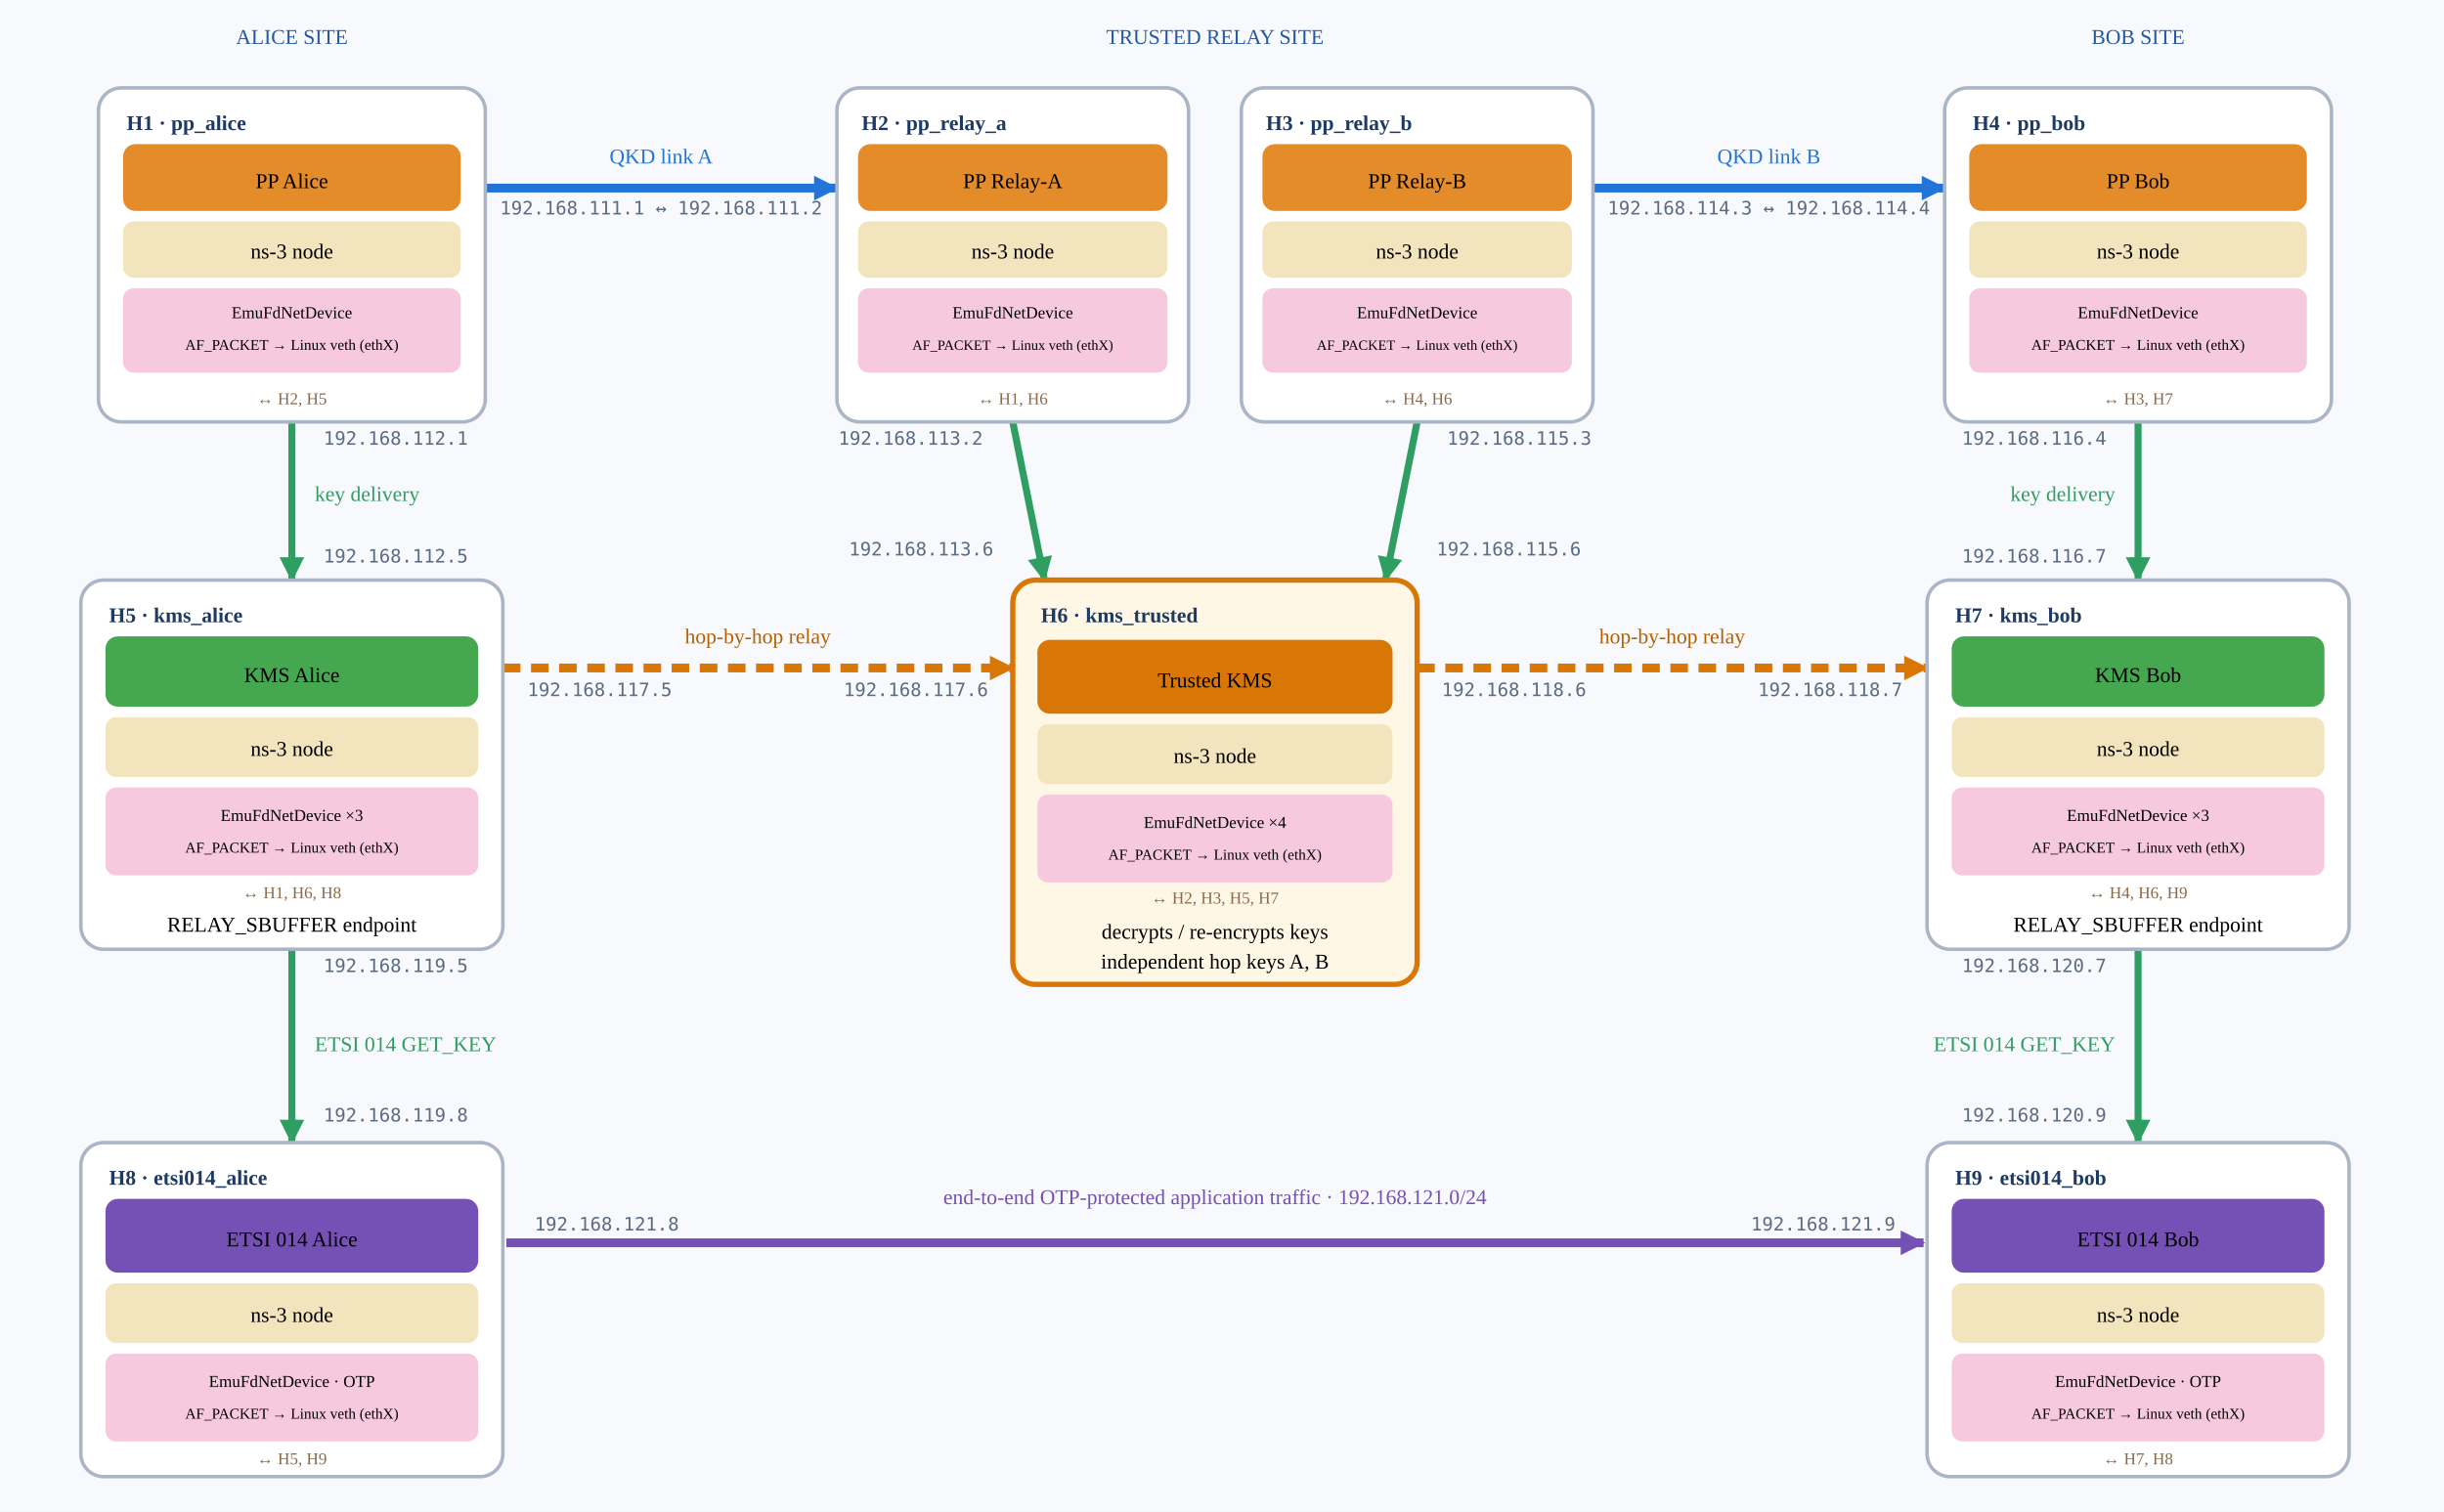
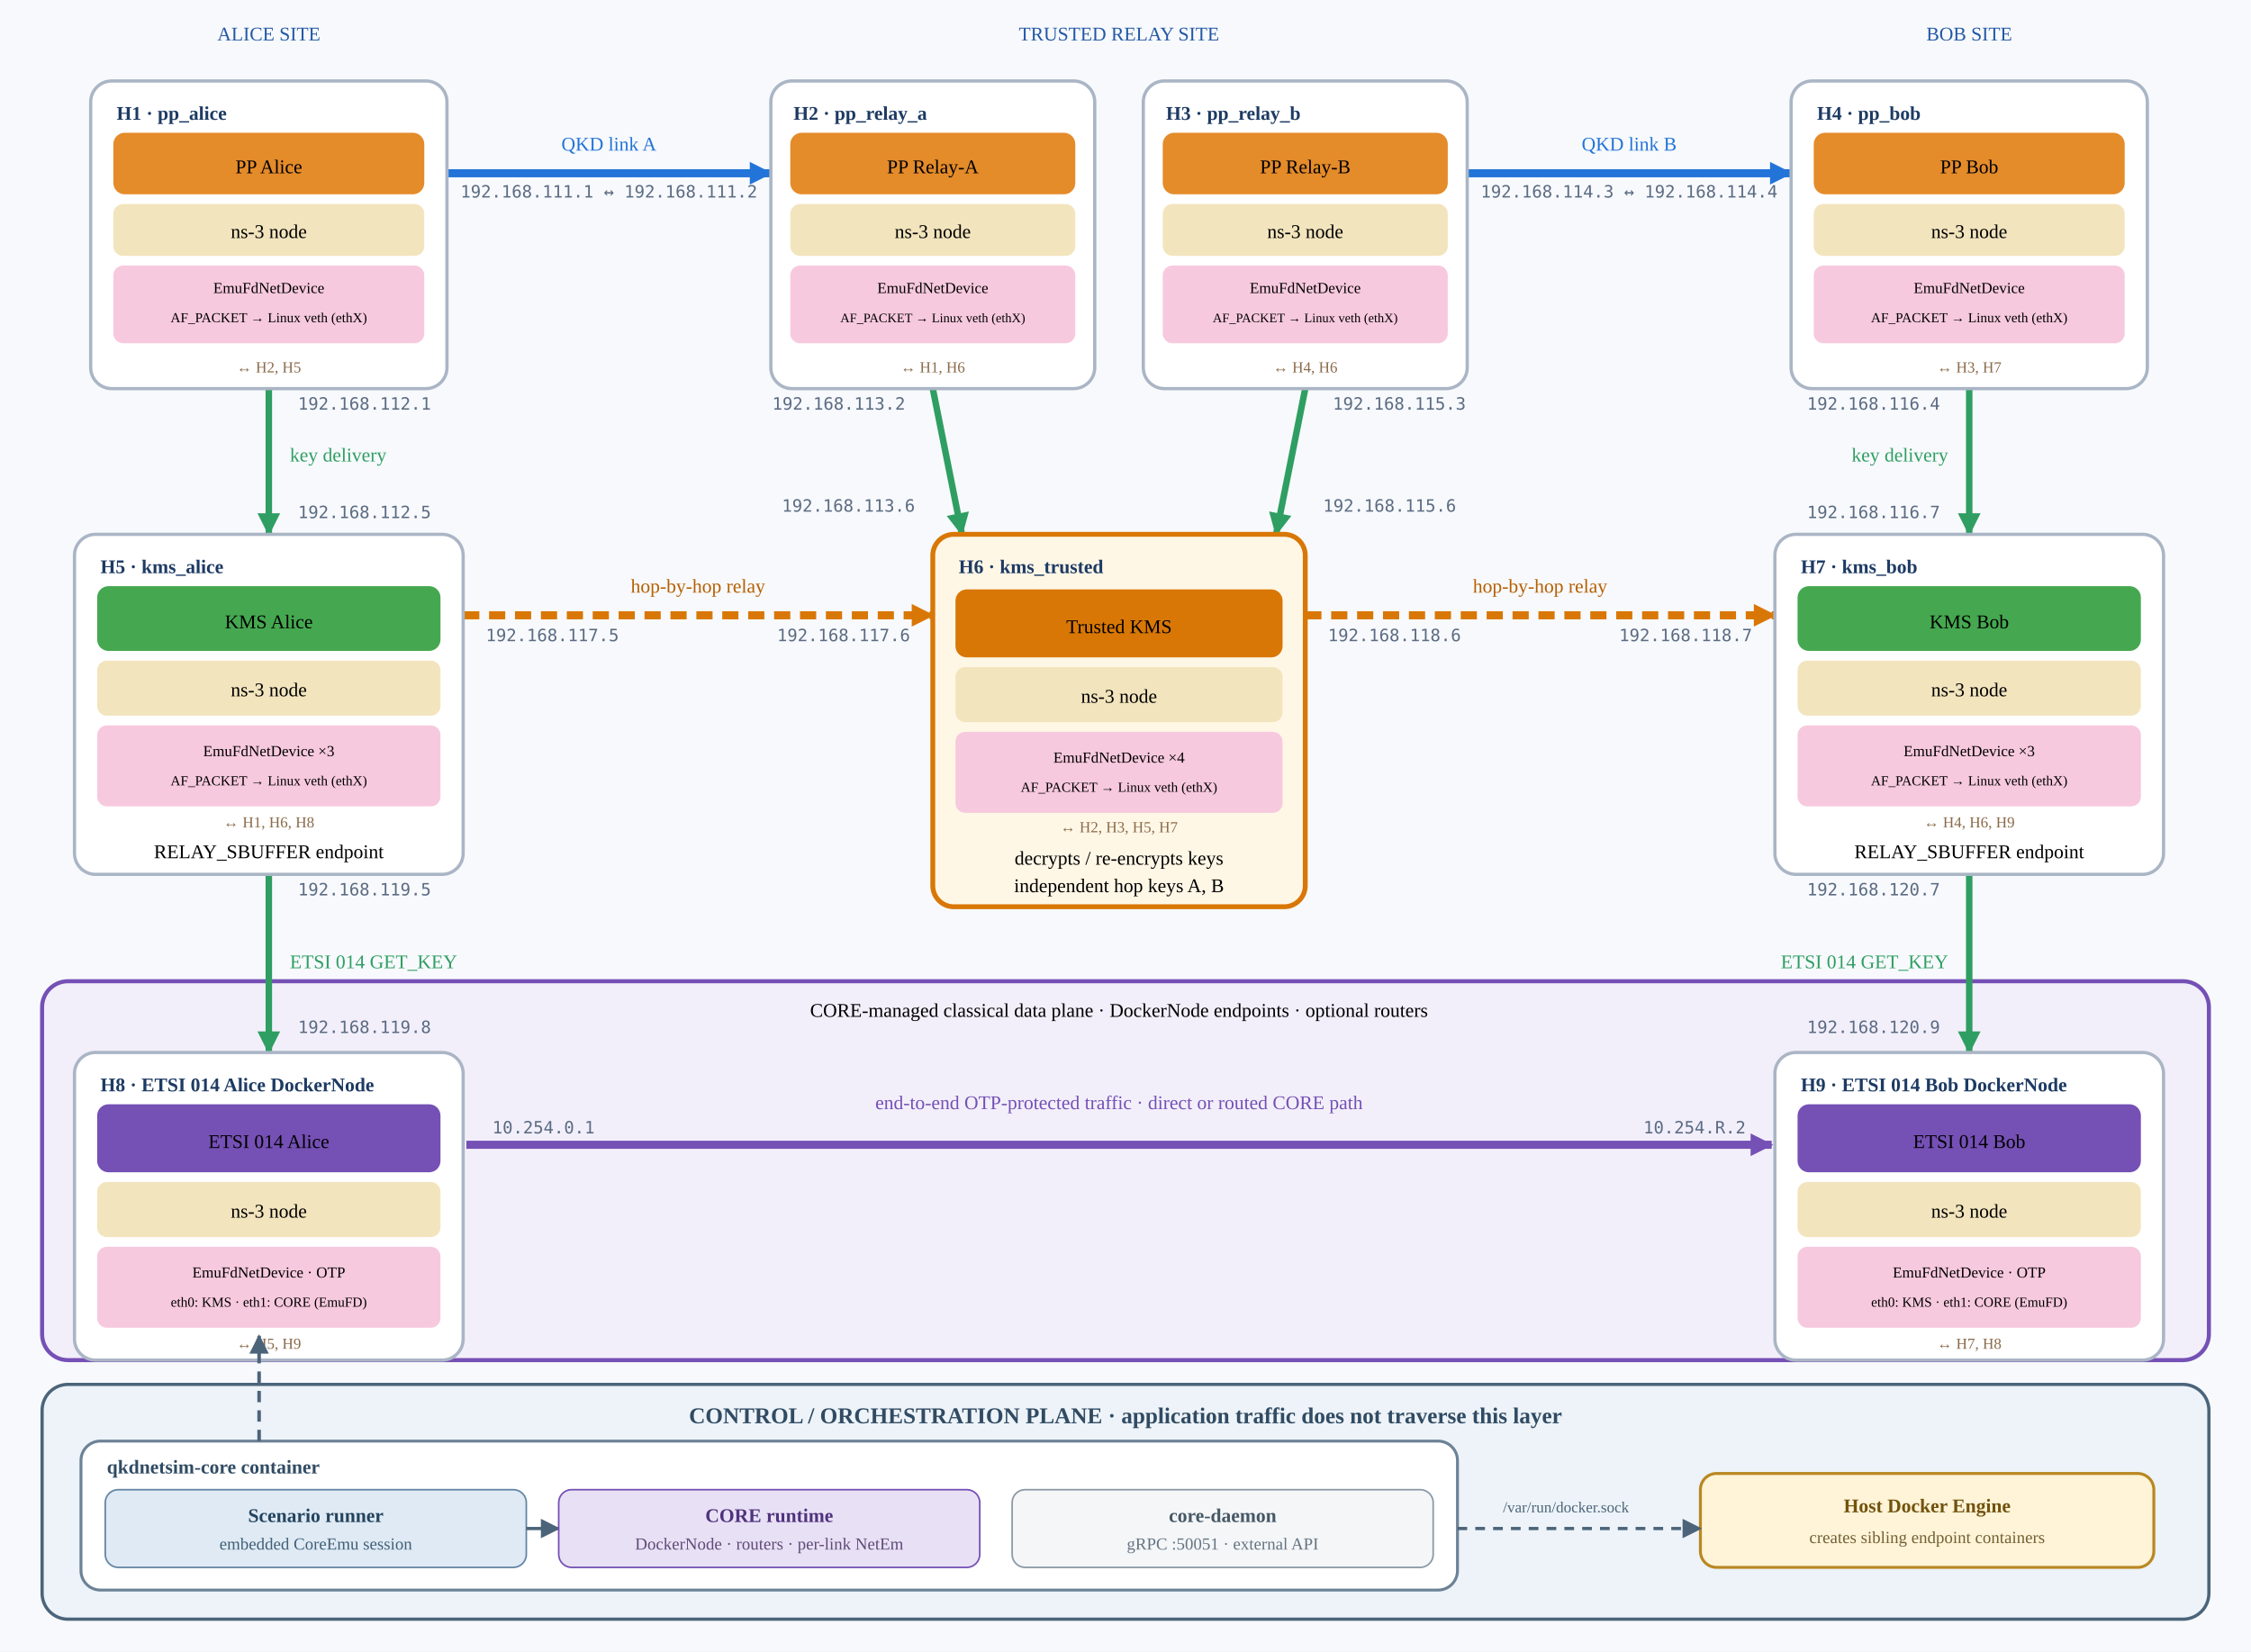
- <svg xmlns="http://www.w3.org/2000/svg" width="1390" height="860" viewBox="0 0 1390 860" role="img" aria-labelledby="title desc">
+ <svg xmlns="http://www.w3.org/2000/svg" width="1390" height="1020" viewBox="0 0 1390 1020" role="img" aria-labelledby="title desc">
  <defs>
    <marker id="ab" markerUnits="userSpaceOnUse" markerWidth="14" markerHeight="14" refX="13" refY="7" orient="auto">
      <path d="M0 0L14 7L0 14Z" fill="#2374d8" />
    </marker>
    <marker id="ag" markerUnits="userSpaceOnUse" markerWidth="14" markerHeight="14" refX="13" refY="7" orient="auto">
      <path d="M0 0L14 7L0 14Z" fill="#2f9e62" />
    </marker>
    <marker id="ao" markerUnits="userSpaceOnUse" markerWidth="14" markerHeight="14" refX="13" refY="7" orient="auto">
      <path d="M0 0L14 7L0 14Z" fill="#d97706" />
    </marker>
    <marker id="ap" markerUnits="userSpaceOnUse" markerWidth="14" markerHeight="14" refX="13" refY="7" orient="auto">
      <path d="M0 0L14 7L0 14Z" fill="#7550b5" />
    </marker>
+     <marker id="ac" markerUnits="userSpaceOnUse" markerWidth="12" markerHeight="12" refX="11" refY="6" orient="auto">
+       <path d="M0 0L12 6L0 12Z" fill="#4b647a" />
+     </marker>
  </defs>
-   <rect width="1390" height="860" fill="#f7f9fc" />
+   <rect width="1390" height="1020" fill="#f7f9fc" />
  <text x="166" y="25" text-anchor="middle" class="site" fill="#2358a5">ALICE SITE</text>
  <text x="691" y="25" text-anchor="middle" class="site" fill="#2358a5">TRUSTED RELAY SITE</text>
  <text x="1216" y="25" text-anchor="middle" class="site" fill="#2358a5">BOB SITE</text>
+   <rect x="26" y="606" width="1338" height="234" rx="16" fill="#f2effa" stroke="#7550b5" stroke-width="2.5" />
+   <text x="691" y="628" text-anchor="middle" class="group">CORE-managed classical data plane · DockerNode endpoints · optional routers</text>
  <path d="M276 107H476" fill="none" stroke="#2374d8" stroke-width="5" marker-end="url(#ab)" />
  <text x="376" y="93" text-anchor="middle" class="edge" fill="#2374d8">QKD link A</text>
  <path d="M906 107H1106" fill="none" stroke="#2374d8" stroke-width="5" marker-end="url(#ab)" />
  <text x="1006" y="93" text-anchor="middle" class="edge" fill="#2374d8">QKD link B</text>
  <text x="376" y="122" text-anchor="middle" font-size="10.5" fill="#5b6b82" font-family="Consolas, monospace">192.168.111.1 ↔ 192.168.111.2</text>
  <text x="1006" y="122" text-anchor="middle" font-size="10.5" fill="#5b6b82" font-family="Consolas, monospace">192.168.114.3 ↔ 192.168.114.4</text>
  <path d="M166 240V330" fill="none" stroke="#2f9e62" stroke-width="4" marker-end="url(#ag)" />
  <path d="M576 240L594 330" fill="none" stroke="#2f9e62" stroke-width="4" marker-end="url(#ag)" />
  <path d="M806 240L788 330" fill="none" stroke="#2f9e62" stroke-width="4" marker-end="url(#ag)" />
  <path d="M1216 240V330" fill="none" stroke="#2f9e62" stroke-width="4" marker-end="url(#ag)" />
  <text x="179" y="285" class="edge" fill="#2f9e62">key delivery</text>
  <text x="1203" y="285" text-anchor="end" class="edge" fill="#2f9e62">key delivery</text>
  <text x="184" y="253" font-size="10.5" fill="#5b6b82" font-family="Consolas, monospace">192.168.112.1</text>
  <text x="184" y="320" font-size="10.5" fill="#5b6b82" font-family="Consolas, monospace">192.168.112.5</text>
  <text x="1198" y="253" text-anchor="end" font-size="10.5" fill="#5b6b82" font-family="Consolas, monospace">192.168.116.4</text>
  <text x="1198" y="320" text-anchor="end" font-size="10.5" fill="#5b6b82" font-family="Consolas, monospace">192.168.116.7</text>
  <text x="559" y="253" text-anchor="end" font-size="10.5" fill="#5b6b82" font-family="Consolas, monospace">192.168.113.2</text>
  <text x="565" y="316" text-anchor="end" font-size="10.5" fill="#5b6b82" font-family="Consolas, monospace">192.168.113.6</text>
  <text x="823" y="253" font-size="10.5" fill="#5b6b82" font-family="Consolas, monospace">192.168.115.3</text>
  <text x="817" y="316" font-size="10.5" fill="#5b6b82" font-family="Consolas, monospace">192.168.115.6</text>
  <path d="M286 380H576" fill="none" stroke="#d97706" stroke-width="5" stroke-dasharray="10 6" marker-end="url(#ao)" />
  <path d="M806 380H1096" fill="none" stroke="#d97706" stroke-width="5" stroke-dasharray="10 6" marker-end="url(#ao)" />
  <text x="431" y="366" text-anchor="middle" class="edge" fill="#b65f00">hop-by-hop relay</text>
  <text x="951" y="366" text-anchor="middle" class="edge" fill="#b65f00">hop-by-hop relay</text>
  <text x="300" y="396" font-size="10.5" fill="#5b6b82" font-family="Consolas, monospace">192.168.117.5</text>
  <text x="562" y="396" text-anchor="end" font-size="10.5" fill="#5b6b82" font-family="Consolas, monospace">192.168.117.6</text>
  <text x="820" y="396" font-size="10.5" fill="#5b6b82" font-family="Consolas, monospace">192.168.118.6</text>
  <text x="1082" y="396" text-anchor="end" font-size="10.5" fill="#5b6b82" font-family="Consolas, monospace">192.168.118.7</text>
  <path d="M166 540V650" fill="none" stroke="#2f9e62" stroke-width="4" marker-end="url(#ag)" />
  <path d="M1216 540V650" fill="none" stroke="#2f9e62" stroke-width="4" marker-end="url(#ag)" />
  <text x="179" y="598" class="edge" fill="#2f9e62">ETSI 014 GET_KEY</text>
  <text x="1203" y="598" text-anchor="end" class="edge" fill="#2f9e62">ETSI 014 GET_KEY</text>
  <path d="M288 707H1094" fill="none" stroke="#7550b5" stroke-width="5" marker-end="url(#ap)" />
-   <text x="691" y="685" text-anchor="middle" class="edge" fill="#7550b5">end-to-end OTP-protected application traffic · 192.168.121.0/24</text>
+   <text x="691" y="685" text-anchor="middle" class="edge" fill="#7550b5">end-to-end OTP-protected traffic · direct or routed CORE path</text>
  <text x="184" y="553" font-size="10.5" fill="#5b6b82" font-family="Consolas, monospace">192.168.119.5</text>
  <text x="184" y="638" font-size="10.5" fill="#5b6b82" font-family="Consolas, monospace">192.168.119.8</text>
  <text x="1198" y="553" text-anchor="end" font-size="10.5" fill="#5b6b82" font-family="Consolas, monospace">192.168.120.7</text>
  <text x="1198" y="638" text-anchor="end" font-size="10.5" fill="#5b6b82" font-family="Consolas, monospace">192.168.120.9</text>
-   <text x="304" y="700" font-size="10.5" fill="#5b6b82" font-family="Consolas, monospace">192.168.121.8</text>
-   <text x="1078" y="700" text-anchor="end" font-size="10.5" fill="#5b6b82" font-family="Consolas, monospace">192.168.121.9</text>
+   <text x="304" y="700" font-size="10.5" fill="#5b6b82" font-family="Consolas, monospace">10.254.0.1</text>
+   <text x="1078" y="700" text-anchor="end" font-size="10.5" fill="#5b6b82" font-family="Consolas, monospace">10.254.R.2</text>
  <g transform="translate(56 50)">
    <rect width="220" height="190" rx="13" fill="#fff" stroke="#aab5c5" stroke-width="2" />
    <text x="16" y="24" class="host" fill="#1d3a63" font-weight="800">H1 · pp_alice</text>
    <rect x="14" y="32" width="192" height="38" rx="7" fill="#e48b2a" />
    <text x="110" y="57" text-anchor="middle" class="role">PP Alice</text>
    <rect x="14" y="76" width="192" height="32" rx="6" fill="#f2e4bd" />
    <text x="110" y="97" text-anchor="middle" class="layer">ns-3 node</text>
    <rect x="14" y="114" width="192" height="48" rx="6" fill="#f7c9de" />
    <text x="110" y="131" text-anchor="middle" class="layer" font-size="9.5">EmuFdNetDevice</text>
    <text x="110" y="149" text-anchor="middle" class="layer" font-size="8.5">AF_PACKET → Linux veth (ethX)</text>
    <text x="110" y="180" text-anchor="middle" font-size="9.5" fill="#8a6a4a">↔ H2, H5</text>
  </g>
  <g transform="translate(476 50)">
    <rect width="200" height="190" rx="13" fill="#fff" stroke="#aab5c5" stroke-width="2" />
    <text x="14" y="24" class="host" fill="#1d3a63" font-weight="800">H2 · pp_relay_a</text>
    <rect x="12" y="32" width="176" height="38" rx="7" fill="#e48b2a" />
    <text x="100" y="57" text-anchor="middle" class="role">PP Relay-A</text>
    <rect x="12" y="76" width="176" height="32" rx="6" fill="#f2e4bd" />
    <text x="100" y="97" text-anchor="middle" class="layer">ns-3 node</text>
    <rect x="12" y="114" width="176" height="48" rx="6" fill="#f7c9de" />
    <text x="100" y="131" text-anchor="middle" class="layer" font-size="9.5">EmuFdNetDevice</text>
    <text x="100" y="149" text-anchor="middle" class="layer" font-size="8">AF_PACKET → Linux veth (ethX)</text>
    <text x="100" y="180" text-anchor="middle" font-size="9.5" fill="#8a6a4a">↔ H1, H6</text>
  </g>
  <g transform="translate(706 50)">
    <rect width="200" height="190" rx="13" fill="#fff" stroke="#aab5c5" stroke-width="2" />
    <text x="14" y="24" class="host" fill="#1d3a63" font-weight="800">H3 · pp_relay_b</text>
    <rect x="12" y="32" width="176" height="38" rx="7" fill="#e48b2a" />
    <text x="100" y="57" text-anchor="middle" class="role">PP Relay-B</text>
    <rect x="12" y="76" width="176" height="32" rx="6" fill="#f2e4bd" />
    <text x="100" y="97" text-anchor="middle" class="layer">ns-3 node</text>
    <rect x="12" y="114" width="176" height="48" rx="6" fill="#f7c9de" />
    <text x="100" y="131" text-anchor="middle" class="layer" font-size="9.5">EmuFdNetDevice</text>
    <text x="100" y="149" text-anchor="middle" class="layer" font-size="8">AF_PACKET → Linux veth (ethX)</text>
    <text x="100" y="180" text-anchor="middle" font-size="9.5" fill="#8a6a4a">↔ H4, H6</text>
  </g>
  <g transform="translate(1106 50)">
    <rect width="220" height="190" rx="13" fill="#fff" stroke="#aab5c5" stroke-width="2" />
    <text x="16" y="24" class="host" fill="#1d3a63" font-weight="800">H4 · pp_bob</text>
    <rect x="14" y="32" width="192" height="38" rx="7" fill="#e48b2a" />
    <text x="110" y="57" text-anchor="middle" class="role">PP Bob</text>
    <rect x="14" y="76" width="192" height="32" rx="6" fill="#f2e4bd" />
    <text x="110" y="97" text-anchor="middle" class="layer">ns-3 node</text>
    <rect x="14" y="114" width="192" height="48" rx="6" fill="#f7c9de" />
    <text x="110" y="131" text-anchor="middle" class="layer" font-size="9.5">EmuFdNetDevice</text>
    <text x="110" y="149" text-anchor="middle" class="layer" font-size="8.5">AF_PACKET → Linux veth (ethX)</text>
    <text x="110" y="180" text-anchor="middle" font-size="9.5" fill="#8a6a4a">↔ H3, H7</text>
  </g>
  <g transform="translate(46 330)">
    <rect width="240" height="210" rx="13" fill="#fff" stroke="#aab5c5" stroke-width="2" />
    <text x="16" y="24" class="host" fill="#1d3a63" font-weight="800">H5 · kms_alice</text>
    <rect x="14" y="32" width="212" height="40" rx="7" fill="#45a850" />
    <text x="120" y="58" text-anchor="middle" class="role">KMS Alice</text>
    <rect x="14" y="78" width="212" height="34" rx="6" fill="#f2e4bd" />
    <text x="120" y="100" text-anchor="middle" class="layer">ns-3 node</text>
    <rect x="14" y="118" width="212" height="50" rx="6" fill="#f7c9de" />
    <text x="120" y="137" text-anchor="middle" class="layer" font-size="9.5">EmuFdNetDevice ×3</text>
    <text x="120" y="155" text-anchor="middle" class="layer" font-size="8.5">AF_PACKET → Linux veth (ethX)</text>
    <text x="120" y="181" text-anchor="middle" font-size="9.5" fill="#8a6a4a">↔ H1, H6, H8</text>
    <text x="120" y="200" text-anchor="middle" class="detail">RELAY_SBUFFER endpoint</text>
  </g>
  <g transform="translate(576 330)">
    <rect width="230" height="230" rx="13" fill="#fff7e6" stroke="#d97706" stroke-width="3" />
    <text x="16" y="24" class="host" fill="#1d3a63" font-weight="800">H6 · kms_trusted</text>
    <rect x="14" y="34" width="202" height="42" rx="7" fill="#d97706" />
    <text x="115" y="61" text-anchor="middle" class="role">Trusted KMS</text>
    <rect x="14" y="82" width="202" height="34" rx="6" fill="#f2e4bd" />
    <text x="115" y="104" text-anchor="middle" class="layer">ns-3 node</text>
    <rect x="14" y="122" width="202" height="50" rx="6" fill="#f7c9de" />
    <text x="115" y="141" text-anchor="middle" class="layer" font-size="9.5">EmuFdNetDevice ×4</text>
    <text x="115" y="159" text-anchor="middle" class="layer" font-size="8.5">AF_PACKET → Linux veth (ethX)</text>
    <text x="115" y="184" text-anchor="middle" font-size="9.5" fill="#8a6a4a">↔ H2, H3, H5, H7</text>
    <text x="115" y="204" text-anchor="middle" class="detail">decrypts / re-encrypts keys</text>
    <text x="115" y="221" text-anchor="middle" class="detail">independent hop keys A, B</text>
  </g>
  <g transform="translate(1096 330)">
    <rect width="240" height="210" rx="13" fill="#fff" stroke="#aab5c5" stroke-width="2" />
    <text x="16" y="24" class="host" fill="#1d3a63" font-weight="800">H7 · kms_bob</text>
    <rect x="14" y="32" width="212" height="40" rx="7" fill="#45a850" />
    <text x="120" y="58" text-anchor="middle" class="role">KMS Bob</text>
    <rect x="14" y="78" width="212" height="34" rx="6" fill="#f2e4bd" />
    <text x="120" y="100" text-anchor="middle" class="layer">ns-3 node</text>
    <rect x="14" y="118" width="212" height="50" rx="6" fill="#f7c9de" />
    <text x="120" y="137" text-anchor="middle" class="layer" font-size="9.5">EmuFdNetDevice ×3</text>
    <text x="120" y="155" text-anchor="middle" class="layer" font-size="8.5">AF_PACKET → Linux veth (ethX)</text>
    <text x="120" y="181" text-anchor="middle" font-size="9.5" fill="#8a6a4a">↔ H4, H6, H9</text>
    <text x="120" y="200" text-anchor="middle" class="detail">RELAY_SBUFFER endpoint</text>
  </g>
  <g transform="translate(46 650)">
    <rect width="240" height="190" rx="13" fill="#fff" stroke="#aab5c5" stroke-width="2" />
-     <text x="16" y="24" class="host" fill="#1d3a63" font-weight="800">H8 · etsi014_alice</text>
+     <text x="16" y="24" class="host" fill="#1d3a63" font-weight="800">H8 · ETSI 014 Alice DockerNode</text>
    <rect x="14" y="32" width="212" height="42" rx="7" fill="#7550b5" />
    <text x="120" y="59" text-anchor="middle" class="role">ETSI 014 Alice</text>
    <rect x="14" y="80" width="212" height="34" rx="6" fill="#f2e4bd" />
    <text x="120" y="102" text-anchor="middle" class="layer">ns-3 node</text>
    <rect x="14" y="120" width="212" height="50" rx="6" fill="#f7c9de" />
    <text x="120" y="139" text-anchor="middle" class="layer" font-size="9.5">EmuFdNetDevice · OTP</text>
-     <text x="120" y="157" text-anchor="middle" class="layer" font-size="8.5">AF_PACKET → Linux veth (ethX)</text>
+     <text x="120" y="157" text-anchor="middle" class="layer" font-size="8.5">eth0: KMS · eth1: CORE (EmuFD)</text>
    <text x="120" y="183" text-anchor="middle" font-size="9.5" fill="#8a6a4a">↔ H5, H9</text>
  </g>
  <g transform="translate(1096 650)">
    <rect width="240" height="190" rx="13" fill="#fff" stroke="#aab5c5" stroke-width="2" />
-     <text x="16" y="24" class="host" fill="#1d3a63" font-weight="800">H9 · etsi014_bob</text>
+     <text x="16" y="24" class="host" fill="#1d3a63" font-weight="800">H9 · ETSI 014 Bob DockerNode</text>
    <rect x="14" y="32" width="212" height="42" rx="7" fill="#7550b5" />
    <text x="120" y="59" text-anchor="middle" class="role">ETSI 014 Bob</text>
    <rect x="14" y="80" width="212" height="34" rx="6" fill="#f2e4bd" />
    <text x="120" y="102" text-anchor="middle" class="layer">ns-3 node</text>
    <rect x="14" y="120" width="212" height="50" rx="6" fill="#f7c9de" />
    <text x="120" y="139" text-anchor="middle" class="layer" font-size="9.5">EmuFdNetDevice · OTP</text>
-     <text x="120" y="157" text-anchor="middle" class="layer" font-size="8.5">AF_PACKET → Linux veth (ethX)</text>
+     <text x="120" y="157" text-anchor="middle" class="layer" font-size="8.5">eth0: KMS · eth1: CORE (EmuFD)</text>
    <text x="120" y="183" text-anchor="middle" font-size="9.5" fill="#8a6a4a">↔ H7, H8</text>
  </g>
+   <rect x="26" y="855" width="1338" height="145" rx="16" fill="#edf3f8" stroke="#4b647a" stroke-width="2" />
+   <text x="695" y="879" text-anchor="middle" font-size="14" font-weight="700" fill="#304b63">CONTROL / ORCHESTRATION PLANE · application traffic does not traverse this layer</text>
+   <rect x="50" y="890" width="850" height="92" rx="12" fill="#fff" stroke="#6c8296" stroke-width="1.8" />
+   <text x="66" y="910" font-size="12" font-weight="700" fill="#304b63">qkdnetsim-core container</text>
+   <rect x="65" y="920" width="260" height="48" rx="8" fill="#dfeaf4" stroke="#6385a3" />
+   <text x="195" y="940" text-anchor="middle" font-size="12" font-weight="700" fill="#24445f">Scenario runner</text>
+   <text x="195" y="957" text-anchor="middle" font-size="10.5" fill="#415f77">embedded CoreEmu session</text>
+   <path d="M325 944H345" fill="none" stroke="#4b647a" stroke-width="2" marker-end="url(#ac)" />
+   <rect x="345" y="920" width="260" height="48" rx="8" fill="#e8e1f5" stroke="#7550b5" />
+   <text x="475" y="940" text-anchor="middle" font-size="12" font-weight="700" fill="#50337e">CORE runtime</text>
+   <text x="475" y="957" text-anchor="middle" font-size="10.5" fill="#604a78">DockerNode · routers · per-link NetEm</text>
+   <rect x="625" y="920" width="260" height="48" rx="8" fill="#f4f6f8" stroke="#8b99a6" />
+   <text x="755" y="940" text-anchor="middle" font-size="12" font-weight="700" fill="#465866">core-daemon</text>
+   <text x="755" y="957" text-anchor="middle" font-size="10.5" fill="#657481">gRPC :50051 · external API</text>
+   <rect x="1050" y="910" width="280" height="58" rx="10" fill="#fff4d8" stroke="#b98722" stroke-width="1.8" />
+   <text x="1190" y="934" text-anchor="middle" font-size="12" font-weight="700" fill="#72520d">Host Docker Engine</text>
+   <text x="1190" y="953" text-anchor="middle" font-size="10.5" fill="#735f32">creates sibling endpoint containers</text>
+   <path d="M900 944H1050" fill="none" stroke="#4b647a" stroke-width="2" stroke-dasharray="6 5" marker-end="url(#ac)" />
+   <text x="967" y="934" text-anchor="middle" font-size="9.5" fill="#4b647a">/var/run/docker.sock</text>
+   <path d="M160 890V825" fill="none" stroke="#4b647a" stroke-width="2.2" stroke-dasharray="7 5" marker-end="url(#ac)" />
</svg>
